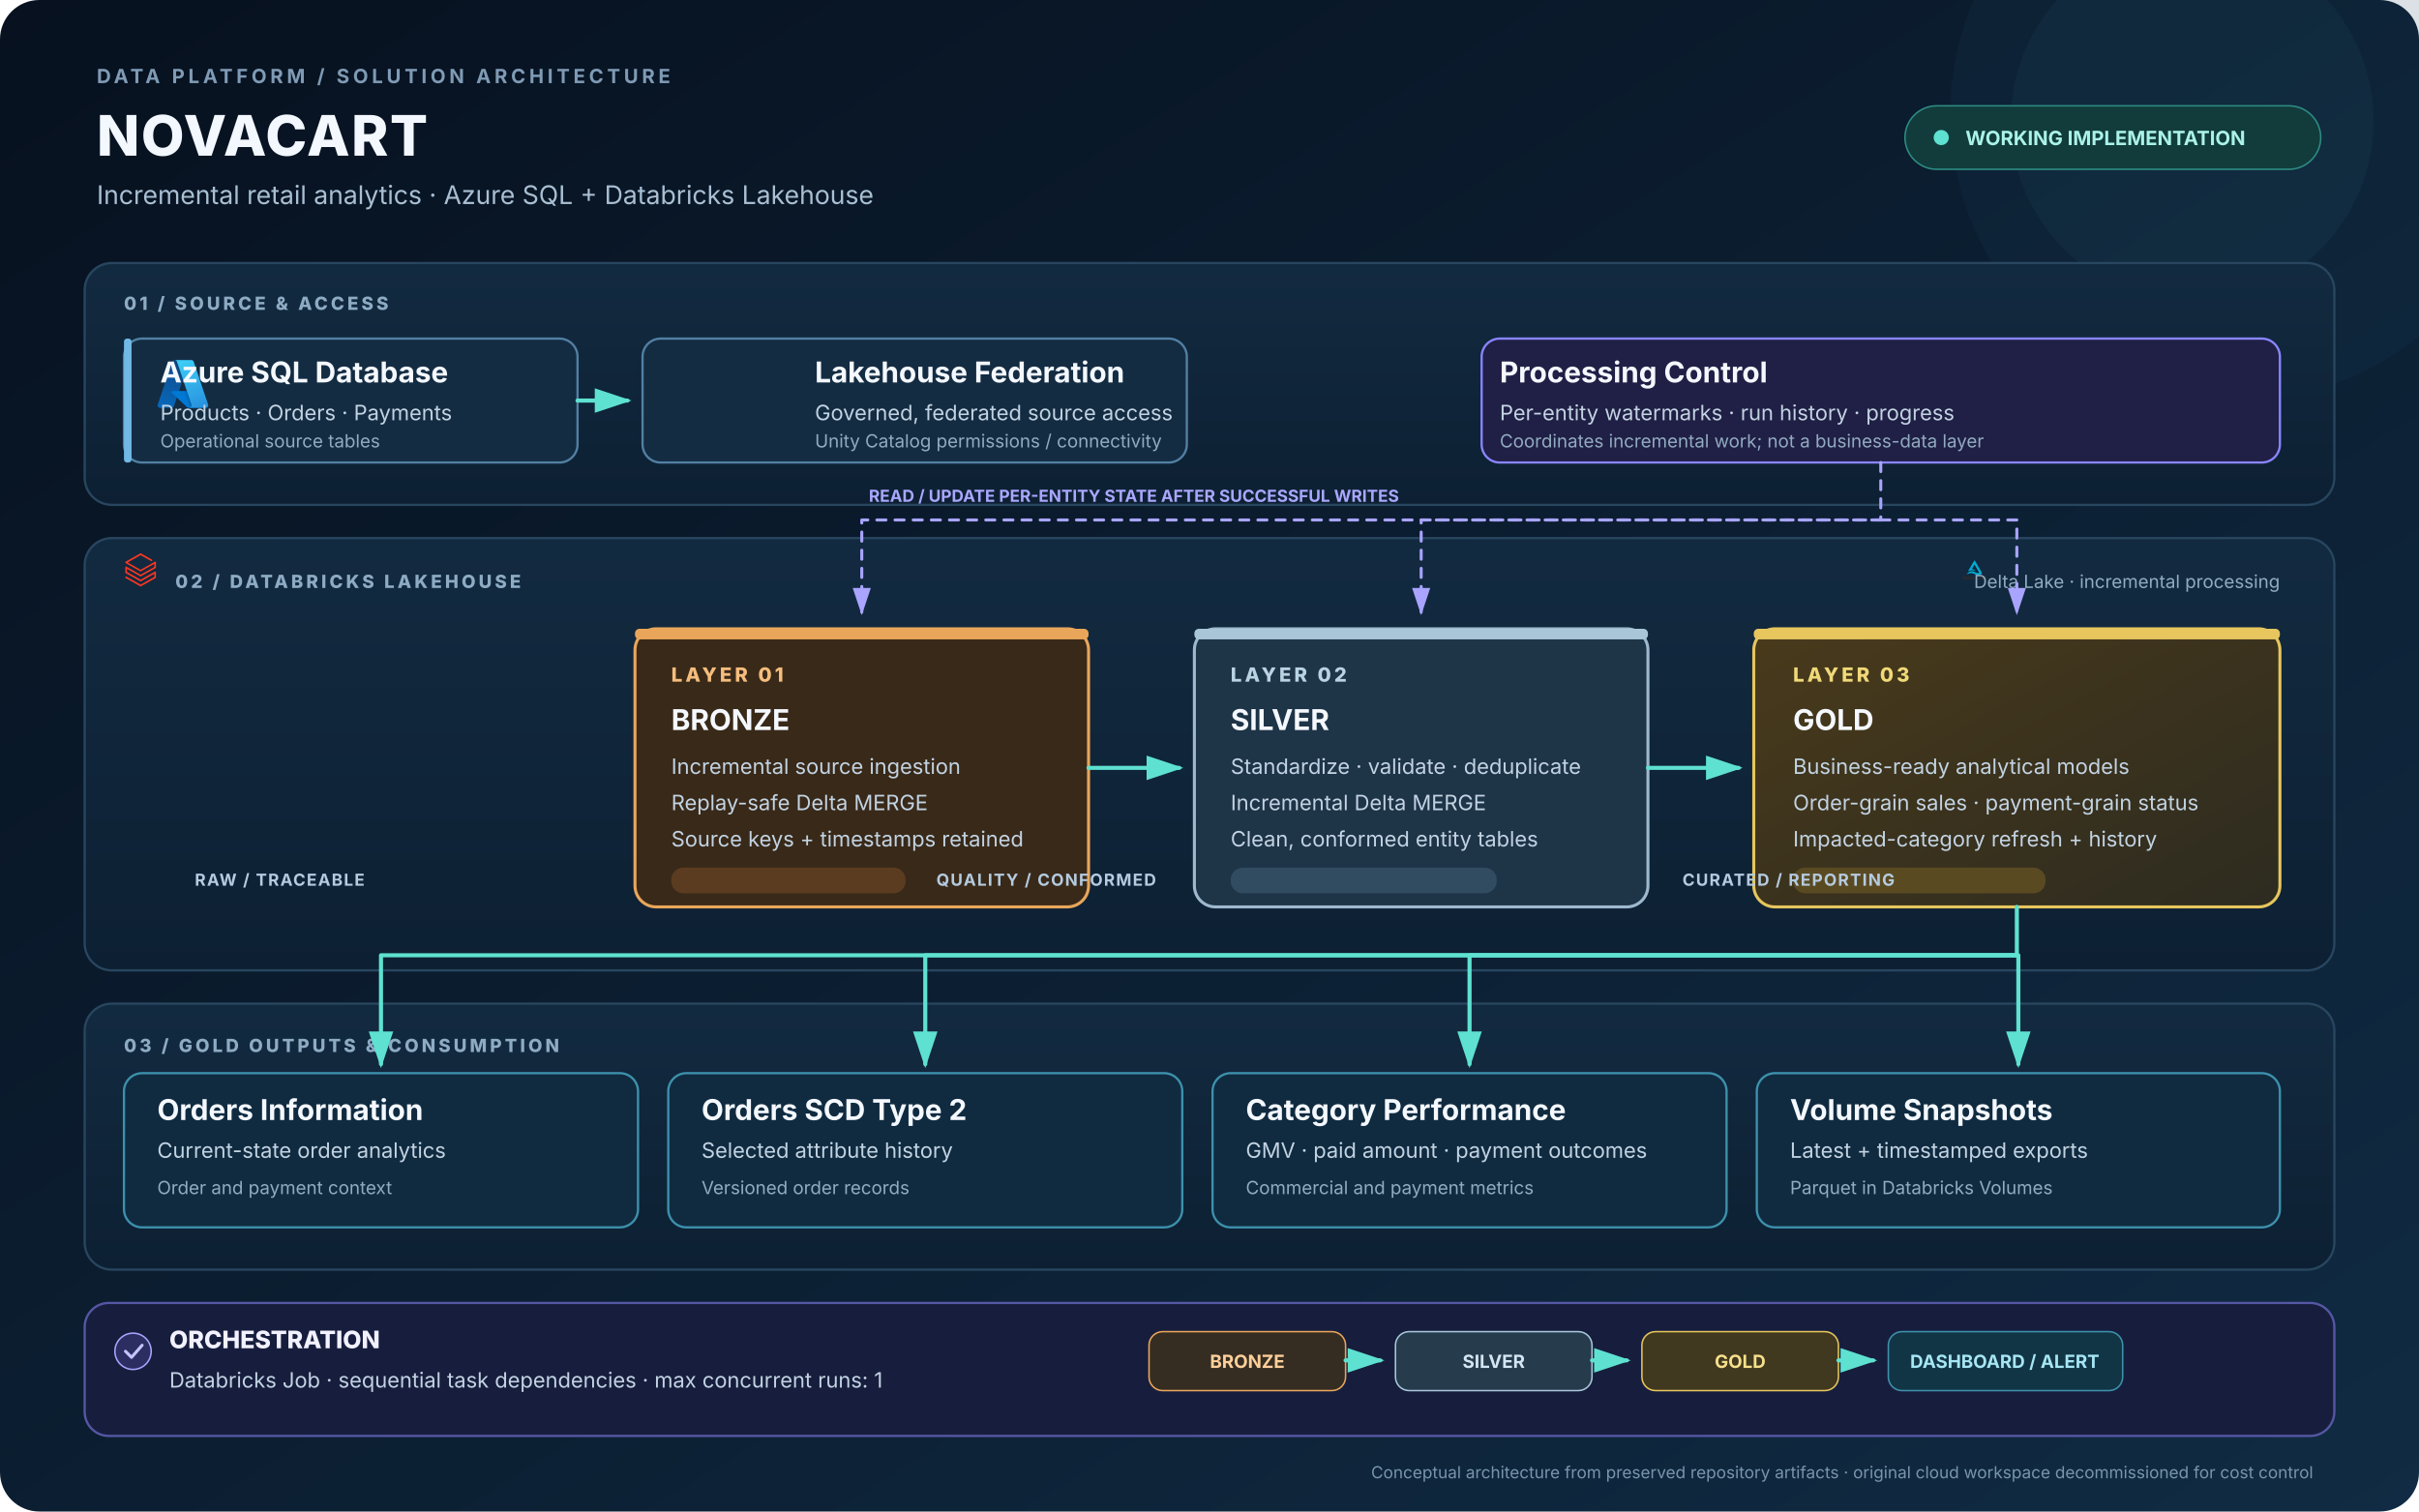
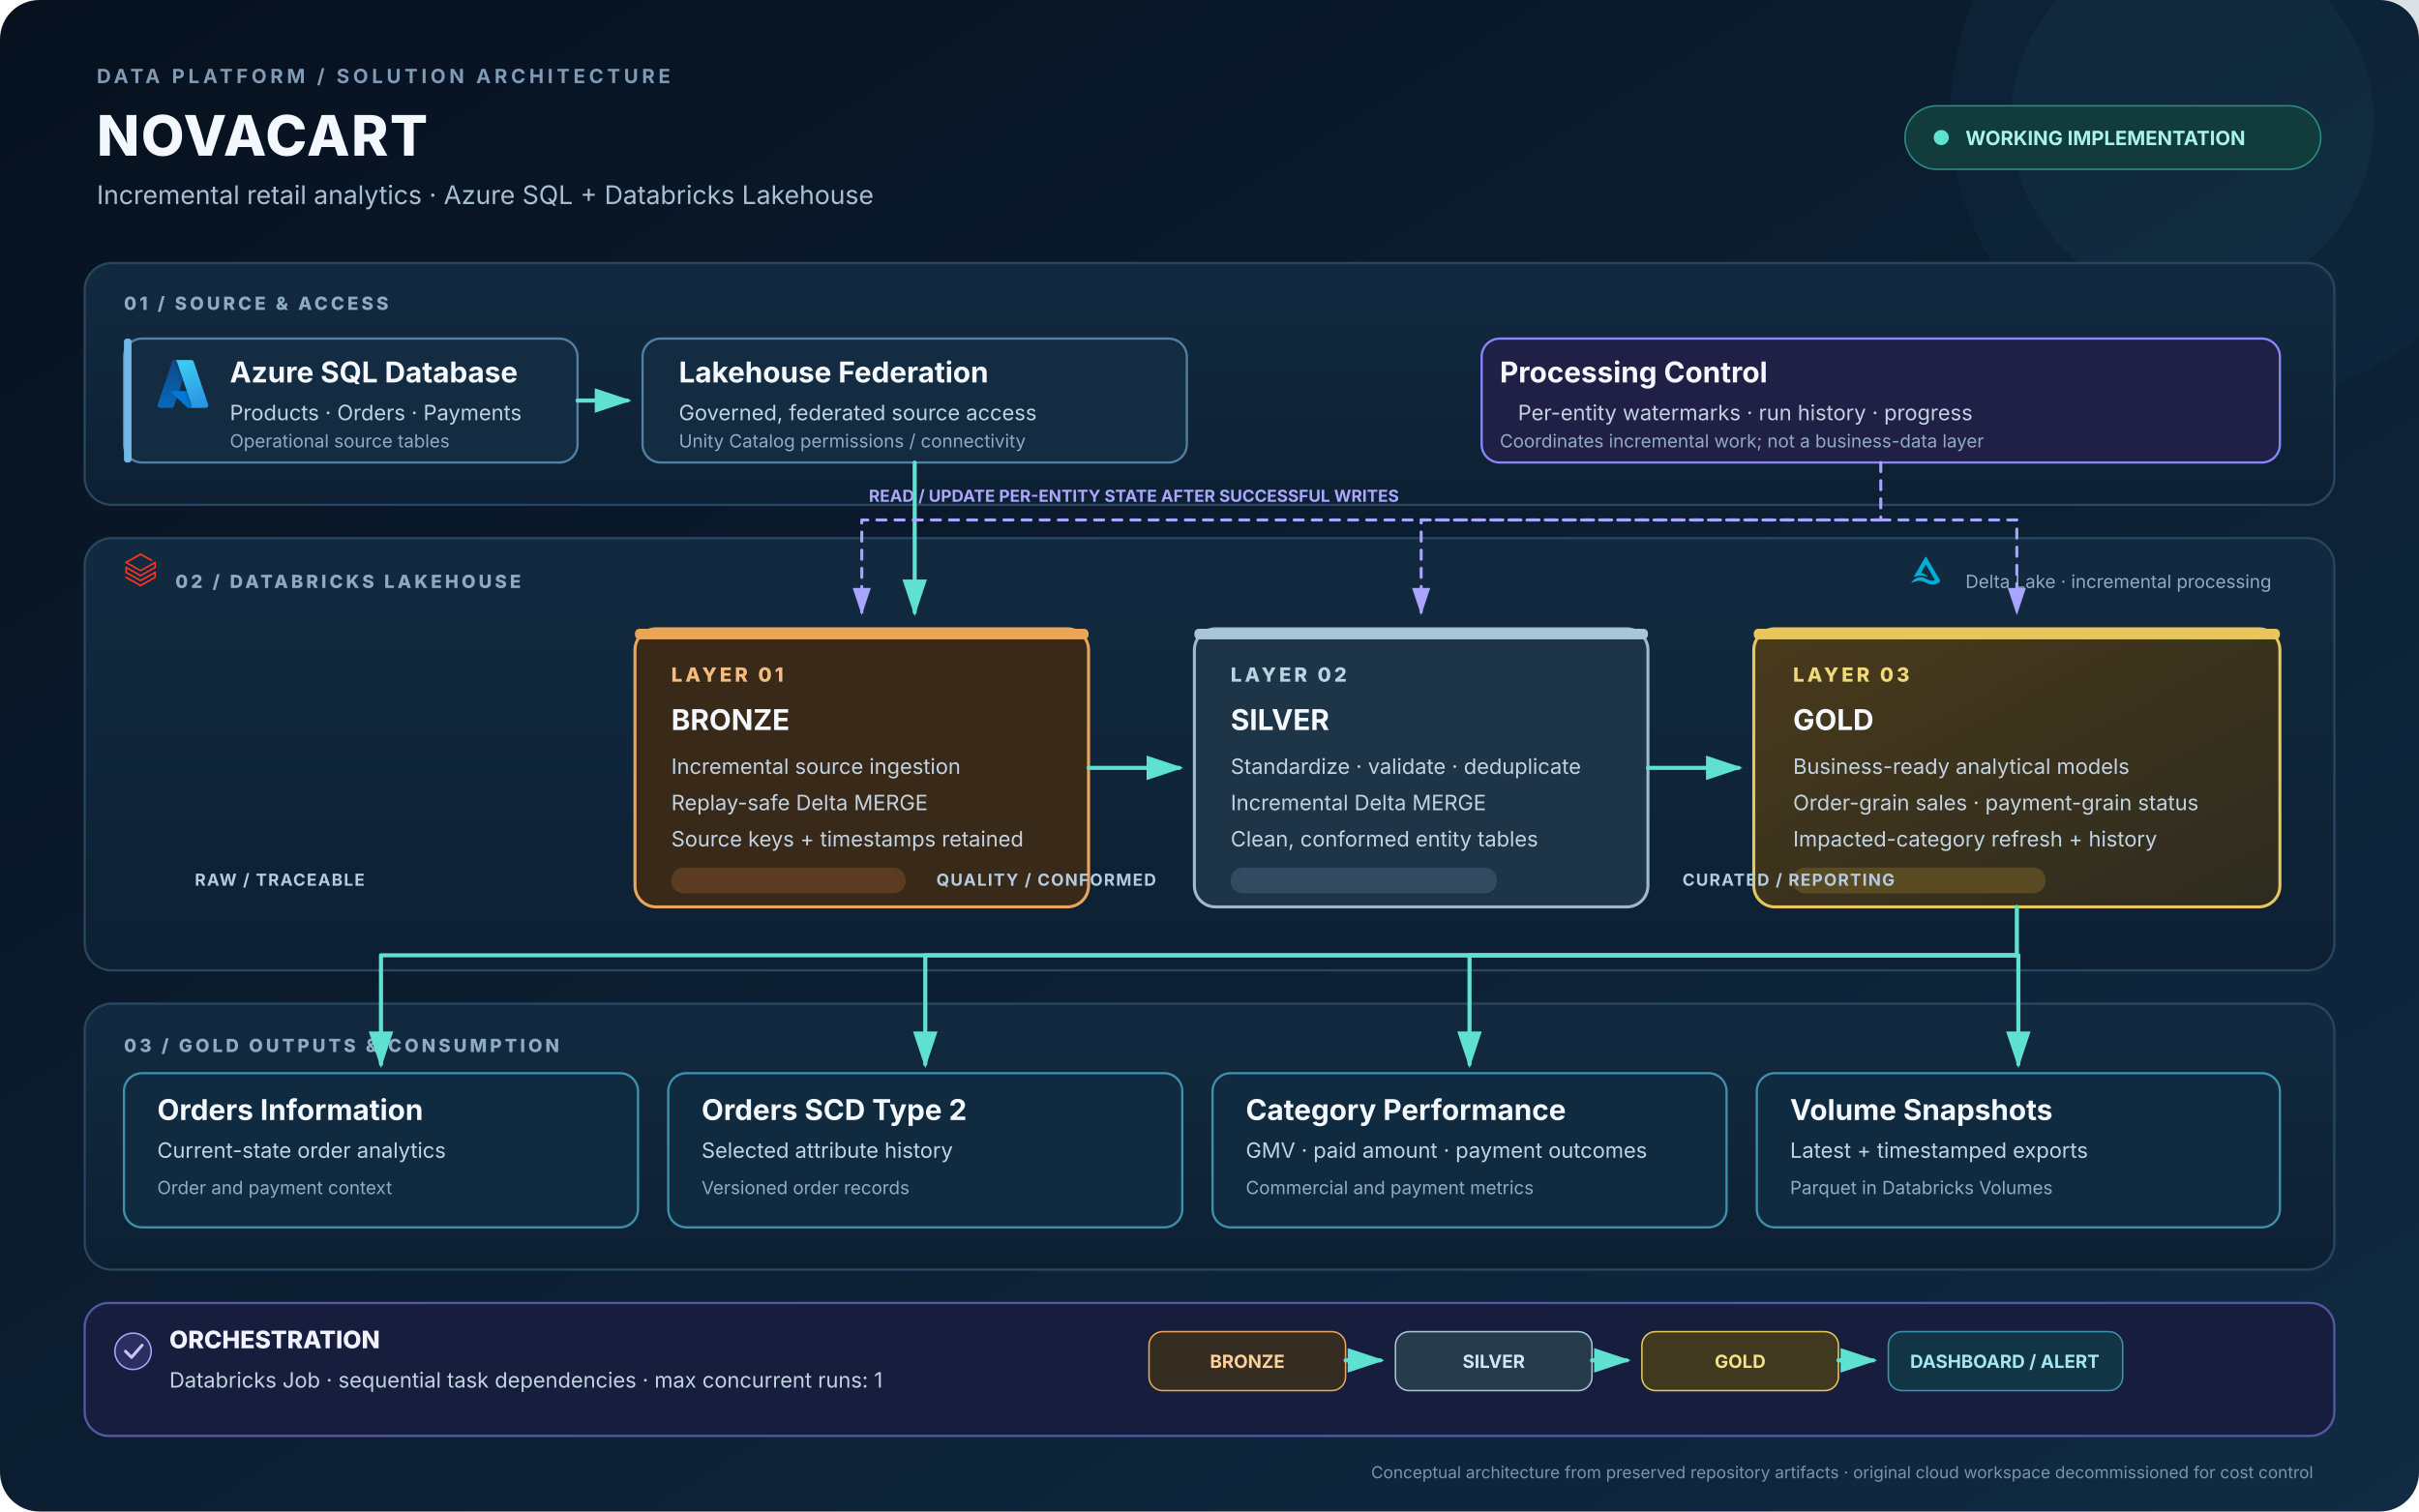
<svg xmlns="http://www.w3.org/2000/svg" width="1600" height="1000" viewBox="0 0 1600 1000" role="img" aria-labelledby="title desc">
  <defs>
    <linearGradient id="bg" x1="0" y1="0" x2="1" y2="1">
      <stop offset="0" stop-color="#07111f" />
      <stop offset="1" stop-color="#102b43" />
    </linearGradient>
    <linearGradient id="panel" x1="0" y1="0" x2="0" y2="1">
      <stop offset="0" stop-color="#122a40" />
      <stop offset="1" stop-color="#0d2033" />
    </linearGradient>
    <linearGradient id="goldPanel" x1="0" y1="0" x2="1" y2="1">
      <stop offset="0" stop-color="#493a1b" />
      <stop offset="1" stop-color="#2d2b20" />
    </linearGradient>
    <marker id="arrow" markerWidth="10" markerHeight="10" refX="8" refY="3" orient="auto">
      <path d="M0,0 L0,6 L9,3 z" fill="#5ee1d0" />
    </marker>
    <marker id="arrowPurple" markerWidth="10" markerHeight="10" refX="8" refY="3" orient="auto">
      <path d="M0,0 L0,6 L9,3 z" fill="#a8a4ff" />
    </marker>
    <style>
    text{font-family:Inter,Segoe UI,Arial,sans-serif}.eyebrow{font-size:13px;font-weight:700;letter-spacing:2.4px;fill:#7f9bb5}.title{font-size:37px;font-weight:800;letter-spacing:1px;fill:#f3f8ff}.subtitle{font-size:17px;fill:#a9bfd3}.panel{fill:url(#panel);stroke:#28465f;stroke-width:1.5}.source{fill:#142c42;stroke:#5280a3;stroke-width:1.5}.control{fill:#201f45;stroke:#8985ff;stroke-width:1.5}.bronze{fill:#392919;stroke:#e9a65b;stroke-width:2}.silver{fill:#1e3447;stroke:#9eb9ce;stroke-width:2}.gold{fill:url(#goldPanel);stroke:#e6c65d;stroke-width:2}.output{fill:#102b40;stroke:#3d91ad;stroke-width:1.5}.stage{font-size:12px;font-weight:800;letter-spacing:2px;fill:#8eabc4}.cardTitle{font-size:19px;font-weight:750;fill:#f4f8ff}.body{font-size:14px;fill:#c2d3e2}.muted{font-size:12px;fill:#91abc0}.chip{font-size:11px;font-weight:700;letter-spacing:.8px;fill:#b5cbe0}.line{fill:none;stroke:#5ee1d0;stroke-width:2.7;stroke-linecap:round;stroke-linejoin:round;marker-end:url(#arrow)}.controlLine{fill:none;stroke:#a8a4ff;stroke-width:2;stroke-dasharray:6 6;stroke-linecap:round;stroke-linejoin:round;marker-end:url(#arrowPurple)}.rule{stroke:#29465e;stroke-width:1}
  </style>
  </defs>
  <rect width="1600" height="1000" rx="26" fill="url(#bg)" />
  <circle cx="1480" cy="75" r="190" fill="#17415a" opacity=".16" />
  <circle cx="1450" cy="80" r="120" fill="#347b87" opacity=".08" />
  <text x="64" y="55" class="eyebrow">DATA PLATFORM / SOLUTION ARCHITECTURE</text>
  <text x="64" y="103" class="title">NOVACART</text>
  <text x="64" y="135" class="subtitle">Incremental retail analytics · Azure SQL + Databricks Lakehouse</text>
  <rect x="1260" y="70" width="275" height="42" rx="21" fill="#123c3c" stroke="#2d8c83" />
  <circle cx="1284" cy="91" r="5" fill="#5ee1d0" />
  <text x="1300" y="96" font-size="13" font-weight="700" fill="#aaf3e9">WORKING IMPLEMENTATION</text>
  <rect x="56" y="174" width="1488" height="160" rx="18" class="panel" />
  <text x="82" y="205" class="stage">01 / SOURCE &amp; ACCESS</text>
  <rect x="82" y="224" width="300" height="82" rx="12" class="source" />
  <rect x="82" y="224" width="5" height="82" rx="2" fill="#70b8e6" />
  <svg x="104" y="237" width="34" height="34" viewBox="0 0 128 128" preserveAspectRatio="xMidYMid meet">
    <defs>
      <linearGradient id="azure-original-a" x1="60.919" y1="9.602" x2="18.667" y2="134.423" gradientUnits="userSpaceOnUse">
        <stop stop-color="#114A8B" />
        <stop offset="1" stop-color="#0669BC" />
      </linearGradient>
      <linearGradient id="azure-original-b" x1="74.117" y1="67.772" x2="64.344" y2="71.076" gradientUnits="userSpaceOnUse">
        <stop stop-opacity=".3" />
        <stop offset=".071" stop-opacity=".2" />
        <stop offset=".321" stop-opacity=".1" />
        <stop offset=".623" stop-opacity=".05" />
        <stop offset="1" stop-opacity="0" />
      </linearGradient>
      <linearGradient id="azure-original-c" x1="68.742" y1="5.961" x2="115.122" y2="129.525" gradientUnits="userSpaceOnUse">
        <stop stop-color="#3CCBF4" />
        <stop offset="1" stop-color="#2892DF" />
      </linearGradient>
    </defs>
    <path d="M46.09.002h40.685L44.541 125.137a6.485 6.485 0 01-6.146 4.413H6.733a6.482 6.482 0 01-5.262-2.699 6.474 6.474 0 01-.876-5.848L39.944 4.414A6.488 6.488 0 0146.09 0z" fill="url(#azure-original-a)" transform="translate(.587 4.468) scale(.91904)" />
    <path d="M97.28 81.607H37.987a2.743 2.743 0 00-1.874 4.751l38.1 35.562a5.991 5.991 0 004.087 1.61h33.574z" fill="#0078d4" />
    <path d="M46.09.002A6.434 6.434 0 0039.93 4.5L.644 120.897a6.469 6.469 0 006.106 8.653h32.48a6.942 6.942 0 005.328-4.531l7.834-23.089 27.985 26.101a6.618 6.618 0 004.165 1.519h36.396l-15.963-45.616-46.533.011L86.922.002z" fill="url(#azure-original-b)" transform="translate(.587 4.468) scale(.91904)" />
    <path d="M98.055 4.408A6.476 6.476 0 0091.917.002H46.575a6.478 6.478 0 016.137 4.406l39.35 116.594a6.476 6.476 0 01-6.137 8.55h45.344a6.48 6.48 0 006.136-8.55z" fill="url(#azure-original-c)" transform="translate(.587 4.468) scale(.91904)" />
  </svg>
-   <text x="106" y="253" class="cardTitle">Azure SQL Database</text>
-   <text x="106" y="278" class="body">Products · Orders · Payments</text>
-   <text x="106" y="296" class="muted">Operational source tables</text>
+   <text x="152" y="253" class="cardTitle">Azure SQL Database</text>
+   <text x="152" y="278" class="body">Products · Orders · Payments</text>
+   <text x="152" y="296" class="muted">Operational source tables</text>
  <path d="M382 265 H415" class="line" />
  <rect x="425" y="224" width="360" height="82" rx="12" class="source" />
-   <text x="539" y="253" class="cardTitle">Lakehouse Federation</text>
-   <text x="539" y="278" class="body">Governed, federated source access</text>
-   <text x="539" y="296" class="muted">Unity Catalog permissions / connectivity</text>
+   <text x="449" y="253" class="cardTitle">Lakehouse Federation</text>
+   <text x="449" y="278" class="body">Governed, federated source access</text>
+   <text x="449" y="296" class="muted">Unity Catalog permissions / connectivity</text>
  <rect x="980" y="224" width="528" height="82" rx="12" class="control" />
  <text x="992" y="253" class="cardTitle">Processing Control</text>
-   <text x="992" y="278" class="body">Per-entity watermarks · run history · progress</text>
+   <text x="1004" y="278" class="body">Per-entity watermarks · run history · progress</text>
  <text x="992" y="296" class="muted">Coordinates incremental work; not a business-data layer</text>
  <rect x="56" y="356" width="1488" height="286" rx="18" class="panel" />
+   <path d="M605 306 V405" class="line" />
  <svg x="82" y="366" width="22" height="22" viewBox="0 0 24 24" aria-label="Databricks logo">
    <path fill="#FF3621" d="M.95 14.184L12 20.403l9.919-5.55v2.21L12 22.662l-10.484-5.96-.565.308v.77L12 24l11.05-6.218v-4.317l-.515-.309L12 19.118l-9.867-5.653v-2.21L12 16.805l11.05-6.218V6.32l-.515-.308L12 11.974 2.647 6.681 12 1.388l7.76 4.368.668-.411v-.566L12 0 .95 6.27v.72L12 13.207l9.919-5.55v2.26L12 15.52 1.516 9.56 1 9.868Z" />
  </svg>
  <text x="116" y="389" class="stage">02 / DATABRICKS LAKEHOUSE</text>
-   <svg x="1290" y="366" width="32" height="22" viewBox="0 0 194 100" preserveAspectRatio="xMidYMid meet">
+   <svg x="1260" y="366" width="28" height="22" viewBox="60 5 75 70" preserveAspectRatio="xMidYMid meet">
    <path d="M126.217 60.953L98.361 13.347c-.629-1.074-2.166-1.074-2.776 0L71.911 53.808c-.407.703.333 1.536 1.073 1.185.315-.148.666-.296 1.055-.426v.019s.648-.259 1.74-.592l3.72-1.018c3.35-.777 7.719-1.407 11.68-.74 3.628.611 6.164 1.573 8.015 2.536.851.444 1.647-.666.962-1.333-2.647-2.573-6.719-5.664-12.901-6.978-.278-.056-.407-.37-.259-.592l9.31-15.937a.8.8 0 0 1 1.37 0l17.769 30.411a1.18 1.18 0 0 1-.648 1.703c-1.388.463-3.054.814-4.923.814-1.185 0-2.388-.148-3.573-.426 0 0-3.443-.537-8.051-3.295s-13.493-6.256-23.47-.574c-4.257 2.739-7.089 6.46-8.57 8.81-.241.37.166.814.555.592 3.424-1.832 12.66-6.145 20.99-4.609 4.942.925 10.606 4.664 16.473 6.793 9.718 3.609 19.268-2.425 19.287-2.443.999-.666 1.592-1.166 1.703-1.259l.129-.111c1.537-1.333 1.907-3.591.87-5.386z" fill="#00add4" />
-     <path d="M48.866 87.051V76.612c0-.093.037-.185.111-.259s.167-.111.259-.111h4.165c1.592 0 2.906.463 3.924 1.407.555.5.962 1.111 1.259 1.814.278.703.426 1.499.426 2.369a6.43 6.43 0 0 1-.426 2.369c-.278.703-.703 1.314-1.259 1.814-.5.463-1.092.796-1.74 1.037s-1.388.352-2.166.352h-4.165c-.093 0-.185-.037-.259-.111a.27.27 0 0 1-.13-.241zm3.387-2.443h1.148a3.88 3.88 0 0 0 .888-.111 1.99 1.99 0 0 0 .814-.407c.241-.204.444-.481.611-.833.148-.37.241-.833.241-1.407s-.074-1.055-.241-1.407c-.167-.37-.37-.648-.611-.833a1.99 1.99 0 0 0-.814-.407 3.62 3.62 0 0 0-.87-.111h-1.148c-.093 0-.185.037-.259.111s-.111.167-.111.259v4.794c0 .111.037.185.111.259a.32.32 0 0 0 .241.093zm11.106-5.182v.648c0 .092.037.185.111.259s.167.111.259.111h4.128c.093 0 .185.037.259.111s.111.167.111.259v2.11c0 .093-.037.185-.111.259s-.166.111-.259.111H63.73c-.093 0-.185.037-.259.111s-.111.166-.111.259v.574c0 .111.037.185.111.259s.167.111.259.111h4.738c.093 0 .185.037.259.111s.111.167.111.259v2.11c0 .111-.037.185-.111.259s-.167.111-.259.111h-7.755c-.093 0-.185-.037-.259-.111s-.111-.167-.111-.259V76.649c0-.093.037-.185.111-.259s.167-.111.259-.111h7.755c.093 0 .185.037.259.111s.111.167.111.259v2.073c0 .111-.037.185-.111.259s-.167.111-.259.111H63.73c-.093 0-.185.037-.259.111-.074.037-.111.111-.111.222zm15.733 5.552v2.073c0 .111-.037.185-.111.259s-.167.111-.259.111h-7.607c-.111 0-.204-.037-.259-.111-.074-.074-.093-.167-.093-.259V76.612c0-.093.037-.185.093-.259.074-.074.148-.111.259-.111h2.295c.093 0 .185.037.259.111s.111.167.111.259v7.626a.4.4 0 0 0 .093.259c.074.074.148.111.259.111h4.59c.093 0 .185.037.259.111s.111.148.111.259zm7.089-5.923h-2.129c-.093 0-.185.037-.259.111s-.111.167-.111.259v7.626a.4.4 0 0 1-.093.259c-.074.074-.148.111-.259.111h-2.295c-.093 0-.185-.037-.259-.111s-.111-.167-.111-.259v-7.626c0-.093-.037-.185-.093-.259-.074-.074-.148-.111-.259-.111h-2.166c-.111 0-.185-.037-.259-.111s-.111-.167-.111-.259v-2.073c0-.093.037-.185.111-.259s.148-.111.259-.111h8.033c.111 0 .204.037.259.111.074.074.093.167.093.259v2.073a.4.4 0 0 1-.093.259c-.056.074-.148.111-.259.111zm3.646-2.462c.037-.093.111-.167.204-.241s.204-.093.315-.093h2.129c.093 0 .204.037.296.093.093.074.166.148.204.241l4.461 10.365c.037.093.037.185-.019.296-.056.092-.167.148-.333.148h-2.61c-.111 0-.222-.037-.315-.093-.093-.074-.167-.148-.222-.241l-.407-.907c-.056-.093-.13-.167-.222-.241s-.204-.093-.296-.093H89.79c-.111 0-.222.037-.315.093-.093.074-.167.148-.204.241l-.426.907a.62.62 0 0 1-.204.241c-.093.074-.204.093-.296.093h-2.628c-.056 0-.111-.019-.167-.037s-.093-.055-.13-.093-.055-.093-.074-.148 0-.13.037-.222l4.442-10.31zm.907 6.645h1.351c.093 0 .167-.037.222-.093.037-.074.037-.148 0-.241-.092-.259-.222-.555-.37-.888l-.389-.963c-.037-.093-.093-.13-.129-.13s-.093.037-.13.13l-.759 1.851c-.037.093-.037.167 0 .241.019.056.093.093.204.093zm21.324 1.74v2.073c0 .111-.037.185-.111.259s-.167.111-.259.111h-7.608c-.111 0-.203-.037-.259-.111-.074-.074-.092-.167-.092-.259V76.612c0-.093.037-.185.092-.259.074-.074.148-.111.259-.111h2.295c.093 0 .185.037.26.111s.111.167.111.259v7.626c0 .111.037.185.092.259.074.074.148.111.259.111h4.591c.092 0 .185.037.259.111s.111.148.111.259zm4.701-8.385c.037-.093.111-.167.204-.241s.203-.093.314-.093h2.129c.092 0 .203.037.296.093.093.074.167.148.204.241l4.46 10.365a.34.34 0 0 1-.018.296c-.056.092-.167.148-.333.148h-2.61c-.111 0-.222-.037-.315-.093-.092-.074-.166-.148-.222-.241l-.407-.907a.92.92 0 0 0-.222-.241c-.093-.074-.204-.093-.296-.093h-3.221c-.111 0-.222.037-.315.093a.62.62 0 0 0-.203.241l-.426.907a.62.62 0 0 1-.204.241.46.46 0 0 1-.296.093h-2.628c-.056 0-.111-.019-.167-.037s-.092-.055-.129-.093-.056-.093-.074-.148 0-.13.037-.222l4.442-10.31zm.907 6.645h1.351c.093 0 .167-.037.222-.093.037-.074.037-.148 0-.241a13.22 13.22 0 0 0-.37-.888l-.389-.963c-.037-.093-.092-.13-.129-.13-.056 0-.093.037-.13.13l-.759 1.851c-.037.093-.037.167 0 .241 0 .056.093.093.204.093zm14.049 3.906l-2.962-3.313c-.074-.074-.129-.111-.166-.093s-.074.074-.074.185v3.128c0 .111-.037.185-.111.259s-.167.111-.26.111h-2.295c-.111 0-.203-.037-.259-.111-.074-.074-.092-.167-.092-.259V76.612c0-.093.037-.185.092-.259.074-.074.148-.111.259-.111h2.295c.093 0 .186.037.26.111s.111.167.111.259v3.517c0 .111.018.167.055.167.037.019.093-.019.148-.093l2.74-3.646a.74.74 0 0 1 .259-.204c.111-.056.222-.093.333-.093h2.906c.111 0 .185.056.222.148s.019.185-.037.259l-4.017 5.016a.46.46 0 0 0-.092.278c0 .111.037.204.111.259l1.092 1.166 1.148 1.222 1.129 1.222 1.055 1.129c.074.074.092.167.074.278-.019.093-.093.148-.204.148h-3.165a.86.86 0 0 1-.352-.074.54.54 0 0 1-.203-.167zm7.94-7.718v.648c0 .092.037.185.111.259s.148.111.259.111h4.128c.092 0 .185.037.259.111s.111.167.111.259v2.11c0 .093-.037.185-.111.259s-.167.111-.259.111h-4.128c-.111 0-.185.037-.259.111s-.111.166-.111.259v.574c0 .111.037.185.111.259s.148.111.259.111h4.738c.093 0 .185.037.259.111s.112.167.112.259v2.11c0 .111-.038.185-.112.259s-.166.111-.259.111h-7.755c-.093 0-.185-.037-.259-.111s-.111-.167-.111-.259V76.649c0-.093.037-.185.111-.259s.166-.111.259-.111h7.755c.093 0 .185.037.259.111s.112.167.112.259v2.073c0 .111-.038.185-.112.259s-.166.111-.259.111h-4.738c-.111 0-.185.037-.259.111-.074.037-.111.111-.111.222z" fill="#302d2d" />
  </svg>
-   <text x="1508" y="389" text-anchor="end" class="muted">Delta Lake · incremental processing</text>
+   <text x="1300" y="389" class="muted">Delta Lake · incremental processing</text>
  <rect x="420" y="416" width="300" height="184" rx="14" class="bronze" />
  <rect x="420" y="416" width="300" height="7" rx="3" fill="#e9a65b" />
  <text x="444" y="451" font-size="13" font-weight="800" letter-spacing="2" fill="#f5bd7d">LAYER 01</text>
  <text x="444" y="483" class="cardTitle">BRONZE</text>
  <text x="444" y="512" class="body">Incremental source ingestion</text>
  <text x="444" y="536" class="body">Replay-safe Delta MERGE</text>
  <text x="444" y="560" class="body">Source keys + timestamps retained</text>
  <rect x="444" y="574" width="155" height="17" rx="8" fill="#5b3c20" />
  <text x="185" y="586" text-anchor="middle" class="chip">RAW / TRACEABLE</text>
  <path d="M720 508 H780" class="line" />
  <rect x="790" y="416" width="300" height="184" rx="14" class="silver" />
  <rect x="790" y="416" width="300" height="7" rx="3" fill="#a9c6d9" />
  <text x="814" y="451" font-size="13" font-weight="800" letter-spacing="2" fill="#b9d3e3">LAYER 02</text>
  <text x="814" y="483" class="cardTitle">SILVER</text>
  <text x="814" y="512" class="body">Standardize · validate · deduplicate</text>
  <text x="814" y="536" class="body">Incremental Delta MERGE</text>
  <text x="814" y="560" class="body">Clean, conformed entity tables</text>
  <rect x="814" y="574" width="176" height="17" rx="8" fill="#314b60" />
  <text x="692" y="586" text-anchor="middle" class="chip">QUALITY / CONFORMED</text>
  <path d="M1090 508 H1150" class="line" />
  <rect x="1160" y="416" width="348" height="184" rx="14" class="gold" />
  <rect x="1160" y="416" width="348" height="7" rx="3" fill="#e6c65d" />
  <text x="1186" y="451" font-size="13" font-weight="800" letter-spacing="2" fill="#f0d978">LAYER 03</text>
  <text x="1186" y="483" class="cardTitle">GOLD</text>
  <text x="1186" y="512" class="body">Business-ready analytical models</text>
  <text x="1186" y="536" class="body">Order-grain sales · payment-grain status</text>
  <text x="1186" y="560" class="body">Impacted-category refresh + history</text>
  <rect x="1186" y="574" width="167" height="17" rx="8" fill="#5a4a22" />
  <text x="1183" y="586" text-anchor="middle" class="chip">CURATED / REPORTING</text>
  <path d="M1244 306 V344 H570 V405" class="controlLine" />
  <path d="M1244 344 H940 V405" class="controlLine" />
  <path d="M1244 344 H1334 V405" class="controlLine" />
  <text x="750" y="332" text-anchor="middle" font-size="11" font-weight="700" fill="#aaa7ff">READ / UPDATE PER-ENTITY STATE AFTER SUCCESSFUL WRITES</text>
  <rect x="56" y="664" width="1488" height="176" rx="18" class="panel" />
  <text x="82" y="696" class="stage">03 / GOLD OUTPUTS &amp; CONSUMPTION</text>
  <path d="M1334 600 V632 H252 V704" class="line" />
  <path d="M1334 632 H612 V704" class="line" />
  <path d="M1334 632 H972 V704" class="line" />
  <path d="M1334 632 H1335 V704" class="line" />
  <rect x="82" y="710" width="340" height="102" rx="12" class="output" />
  <text x="104" y="741" class="cardTitle" font-size="17">Orders Information</text>
  <text x="104" y="766" class="body">Current-state order analytics</text>
  <text x="104" y="790" class="muted">Order and payment context</text>
  <rect x="442" y="710" width="340" height="102" rx="12" class="output" />
  <text x="464" y="741" class="cardTitle" font-size="17">Orders SCD Type 2</text>
  <text x="464" y="766" class="body">Selected attribute history</text>
  <text x="464" y="790" class="muted">Versioned order records</text>
  <rect x="802" y="710" width="340" height="102" rx="12" class="output" />
  <text x="824" y="741" class="cardTitle" font-size="17">Category Performance</text>
  <text x="824" y="766" class="body">GMV · paid amount · payment outcomes</text>
  <text x="824" y="790" class="muted">Commercial and payment metrics</text>
  <rect x="1162" y="710" width="346" height="102" rx="12" class="output" />
  <text x="1184" y="741" class="cardTitle" font-size="17">Volume Snapshots</text>
  <text x="1184" y="766" class="body">Latest + timestamped exports</text>
  <text x="1184" y="790" class="muted">Parquet in Databricks Volumes</text>
  <rect x="56" y="862" width="1488" height="88" rx="16" fill="#171e3d" stroke="#5557a4" stroke-width="1.5" />
  <circle cx="88" cy="894" r="12" fill="#2c2e61" stroke="#a8a4ff" />
  <path d="M83 894 l4 4 7 -8" fill="none" stroke="#c6c4ff" stroke-width="2" stroke-linecap="round" stroke-linejoin="round" />
  <text x="112" y="892" font-size="16" font-weight="800" fill="#f2f1ff">ORCHESTRATION</text>
  <text x="112" y="918" class="body">Databricks Job · sequential task dependencies · max concurrent runs: 1</text>
  <g transform="translate(760 881)">
    <rect width="130" height="39" rx="9" fill="#352d22" stroke="#e9a65b" />
    <text x="65" y="24" text-anchor="middle" font-size="12" font-weight="700" fill="#ffd09a">BRONZE</text>
    <path d="M130 19 H153" class="line" />
    <rect x="163" width="130" height="39" rx="9" fill="#263b4c" stroke="#a9c6d9" />
    <text x="228" y="24" text-anchor="middle" font-size="12" font-weight="700" fill="#d4e6f3">SILVER</text>
    <path d="M293 19 H316" class="line" />
    <rect x="326" width="130" height="39" rx="9" fill="#40381f" stroke="#e6c65d" />
    <text x="391" y="24" text-anchor="middle" font-size="12" font-weight="700" fill="#f6e08a">GOLD</text>
    <path d="M456 19 H479" class="line" />
    <rect x="489" width="155" height="39" rx="9" fill="#123545" stroke="#3d91ad" />
    <text x="566" y="24" text-anchor="middle" font-size="12" font-weight="700" fill="#a6e6f4">DASHBOARD / ALERT</text>
  </g>
  <text x="1530" y="978" text-anchor="end" font-size="11" fill="#7895ad">Conceptual architecture from preserved repository artifacts · original cloud workspace decommissioned for cost control</text>
</svg>
